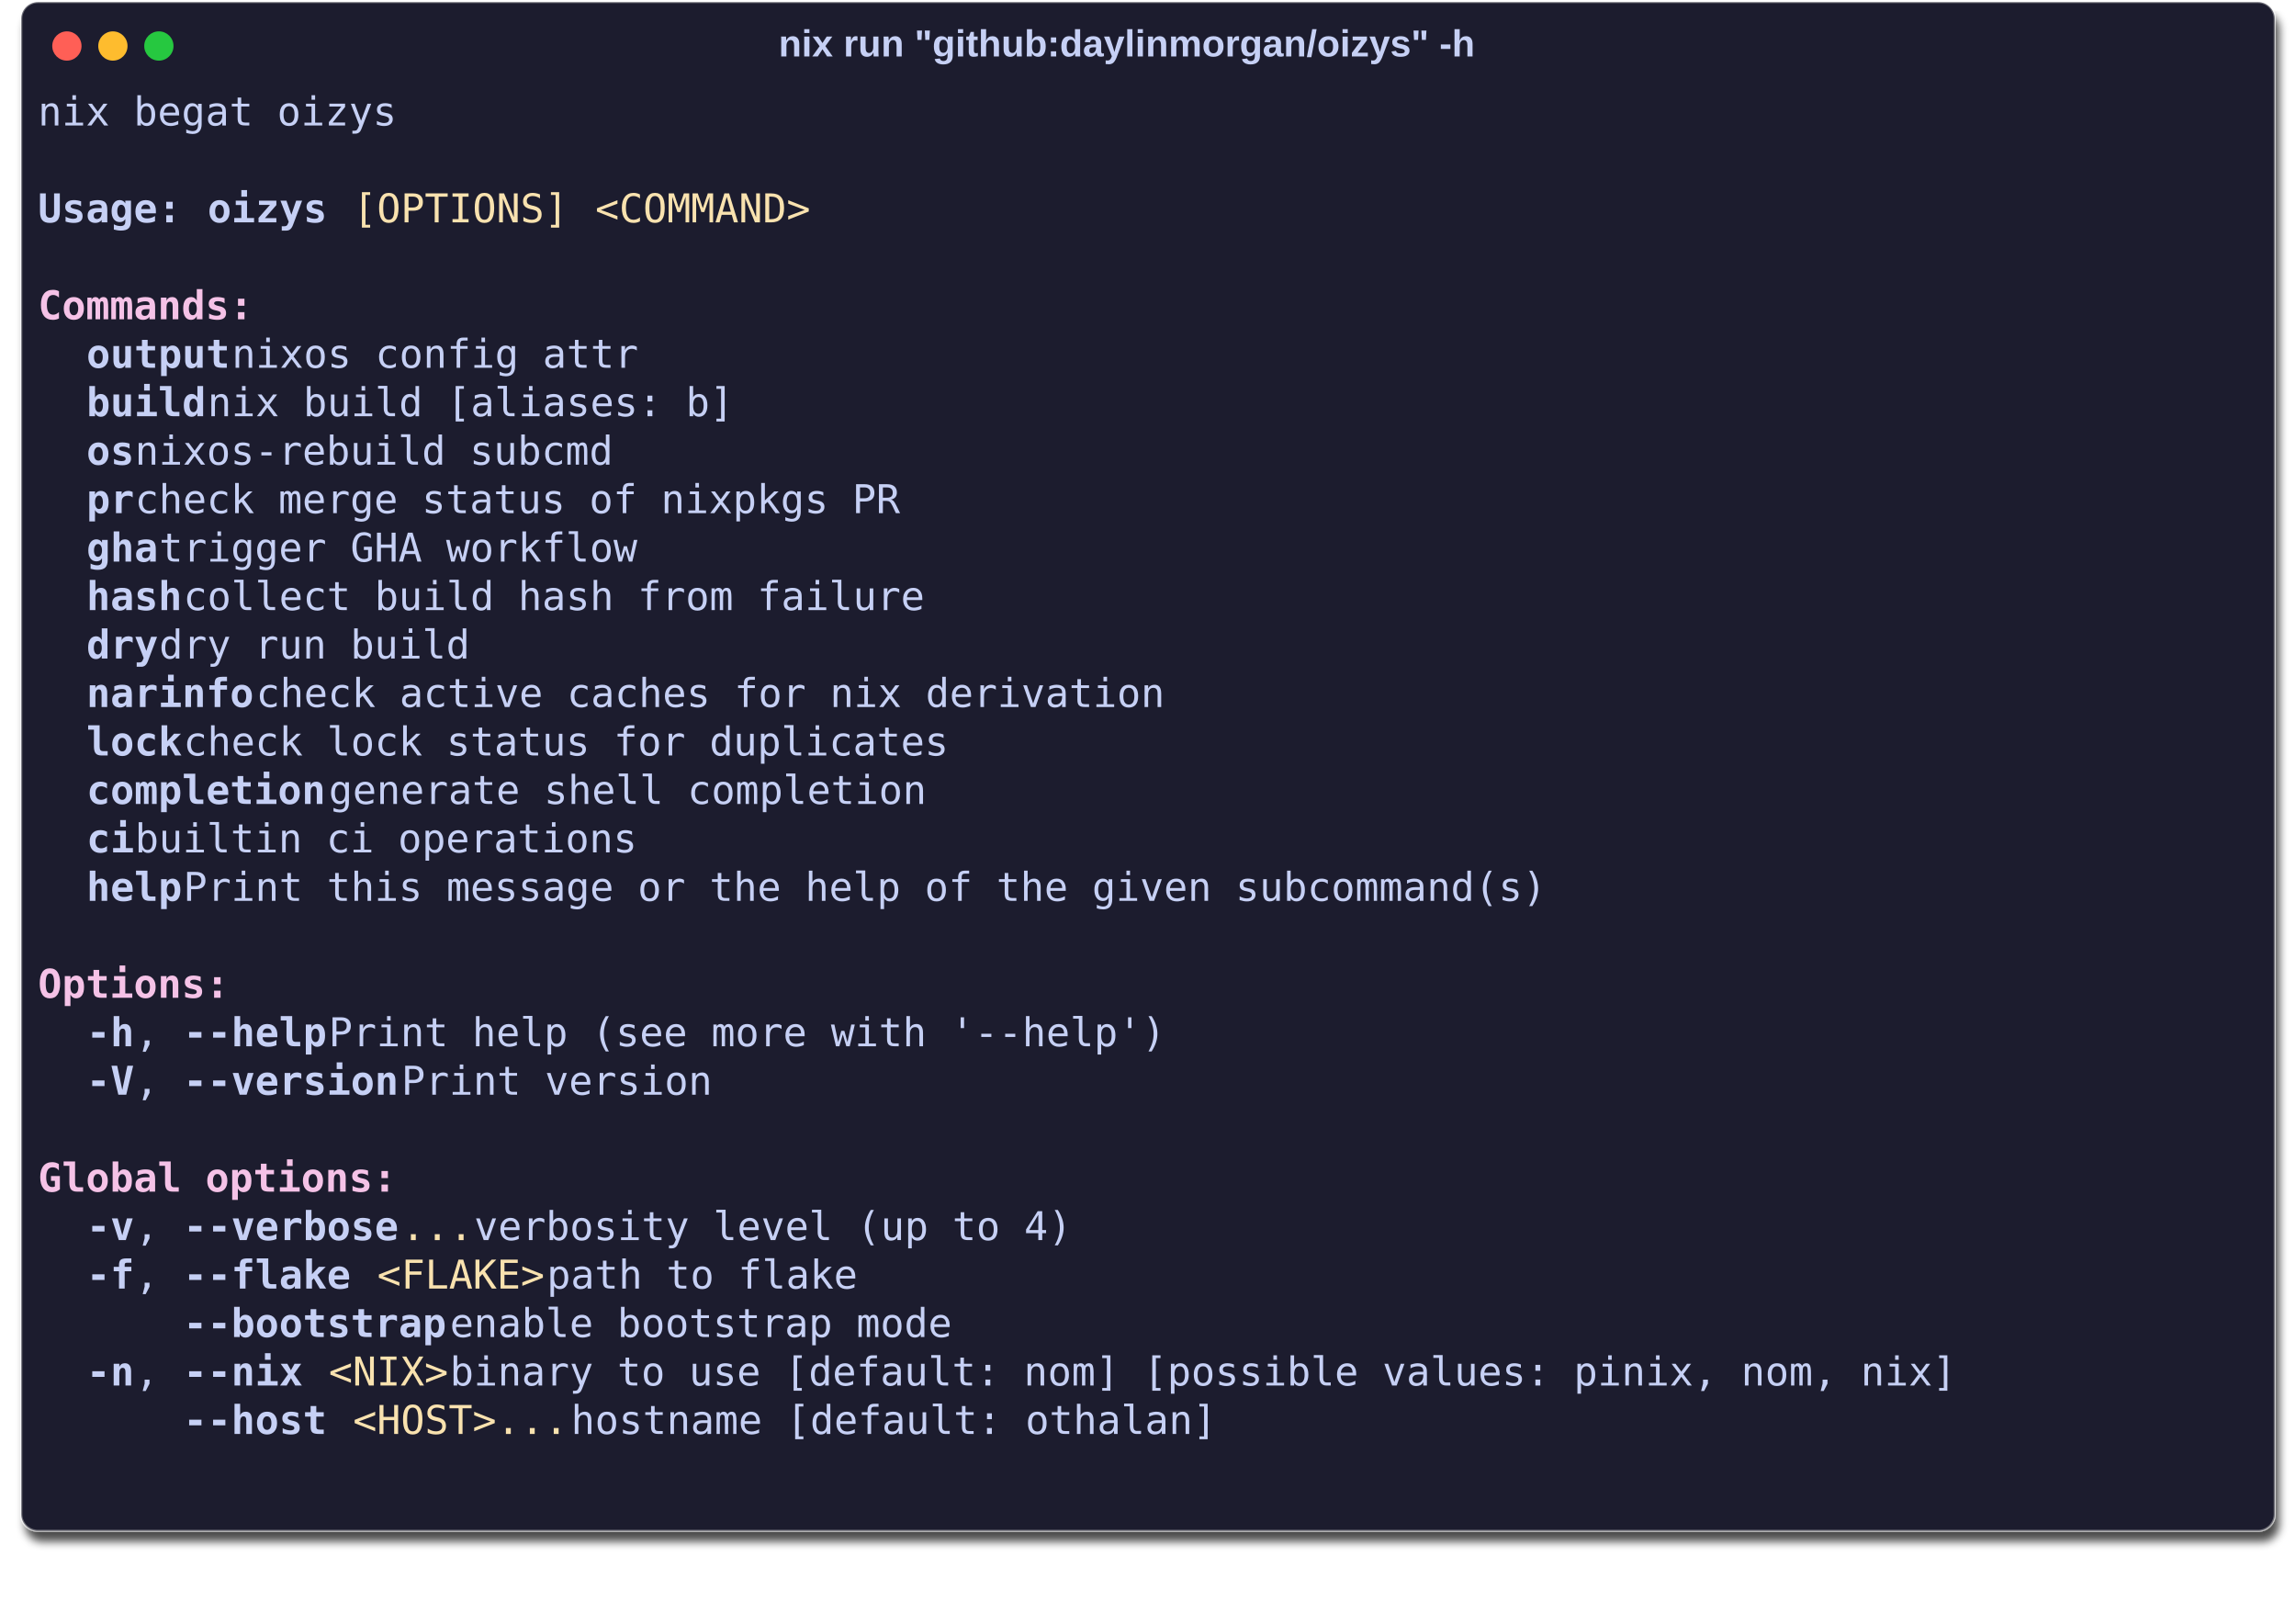
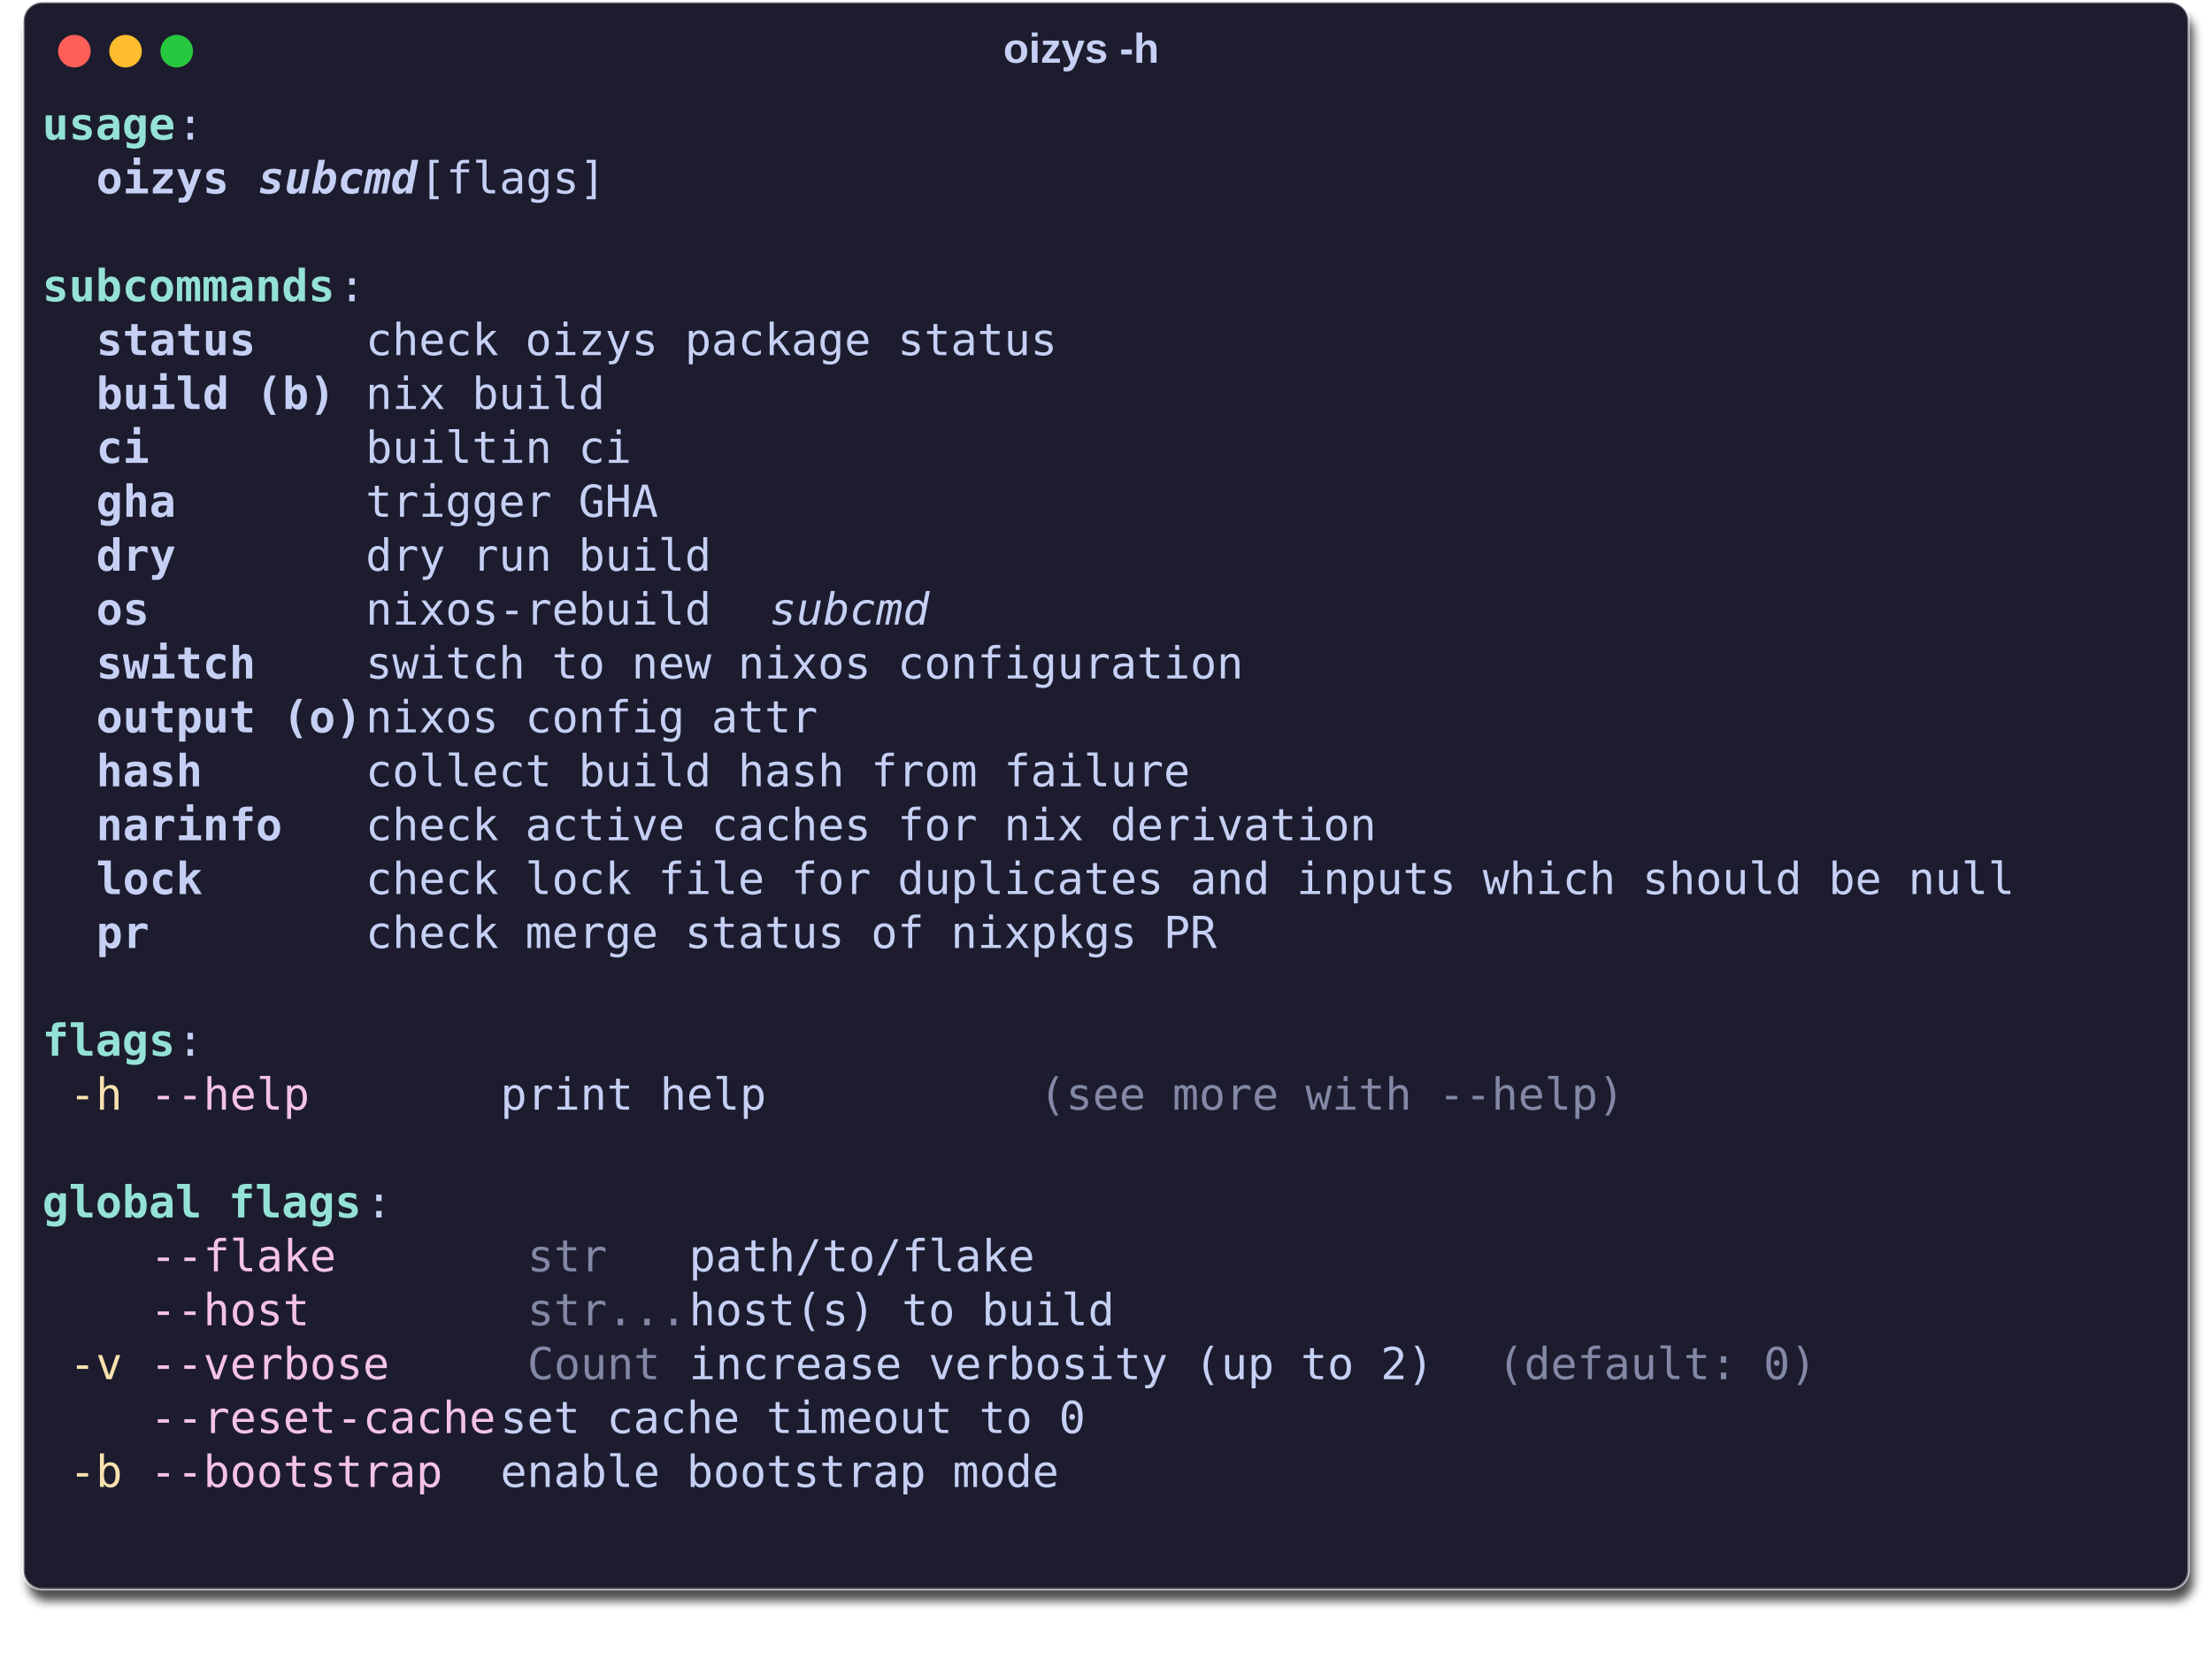
- <svg xmlns="http://www.w3.org/2000/svg" class="rich-terminal shadow" viewBox="0 0 1098.333 765.533">
+ <svg xmlns="http://www.w3.org/2000/svg" class="rich-terminal shadow" viewBox="0 0 951.333 716.733">
  <style>

    @font-face {
        font-family: "Fira Code";
        src: local("FiraCode-Regular"),
                url("https://cdnjs.cloudflare.com/ajax/libs/firacode/6.2.0/woff2/FiraCode-Regular.woff2") format("woff2"),
                url("https://cdnjs.cloudflare.com/ajax/libs/firacode/6.2.0/woff/FiraCode-Regular.woff") format("woff");
        font-style: normal;
        font-weight: 400;
    }
    @font-face {
        font-family: "Fira Code";
        src: local("FiraCode-Bold"),
                url("https://cdnjs.cloudflare.com/ajax/libs/firacode/6.2.0/woff2/FiraCode-Bold.woff2") format("woff2"),
                url("https://cdnjs.cloudflare.com/ajax/libs/firacode/6.2.0/woff/FiraCode-Bold.woff") format("woff");
        font-style: bold;
        font-weight: 700;
    }

-     .terminal-3879398493-matrix {
+     .terminal-1264967829-matrix {
        font-family: Fira Code, monospace;
        font-size: 20px;
        line-height: 24.4px;
        font-variant-east-asian: full-width;
    }

-     .terminal-3879398493-title {
+     .terminal-1264967829-title {
        font-size: 18px;
        font-weight: bold;
        font-family: arial;
    }

    .shadow {
        -webkit-filter: drop-shadow( 2px 5px 2px rgba(0, 0, 0, .7));
        filter: drop-shadow( 2px 5px 2px rgba(0, 0, 0, .7));
    }
-     .terminal-3879398493-r1 { fill: #c6d0f5 }
- .terminal-3879398493-r2 { fill: #c6d0f5;font-weight: bold }
- .terminal-3879398493-r3 { fill: #f9e2af }
- .terminal-3879398493-r4 { fill: #f5c2e7;font-weight: bold }
+     .terminal-1264967829-r1 { fill: #94e2d5;font-weight: bold }
+ .terminal-1264967829-r2 { fill: #c6d0f5 }
+ .terminal-1264967829-r3 { fill: #c6d0f5;font-weight: bold }
+ .terminal-1264967829-r4 { fill: #c6d0f5;font-weight: bold;font-style: italic; }
+ .terminal-1264967829-r5 { fill: #c6d0f5;font-style: italic; }
+ .terminal-1264967829-r6 { fill: #f9e2af }
+ .terminal-1264967829-r7 { fill: #f5c2e7 }
+ .terminal-1264967829-r8 { fill: #8288a5 }
    </style>
  <defs>
-     <clipPath id="terminal-3879398493-clip-terminal">
-       <rect x="0" y="0" width="1060.4" height="682.2" />
-     </clipPath>
-     <clipPath id="terminal-3879398493-line-0">
-       <rect x="0" y="1.5" width="1061.4" height="24.65" />
-     </clipPath>
-     <clipPath id="terminal-3879398493-line-1">
-       <rect x="0" y="25.9" width="1061.4" height="24.65" />
-     </clipPath>
-     <clipPath id="terminal-3879398493-line-2">
-       <rect x="0" y="50.3" width="1061.4" height="24.65" />
-     </clipPath>
-     <clipPath id="terminal-3879398493-line-3">
-       <rect x="0" y="74.7" width="1061.4" height="24.65" />
-     </clipPath>
-     <clipPath id="terminal-3879398493-line-4">
-       <rect x="0" y="99.1" width="1061.4" height="24.65" />
-     </clipPath>
-     <clipPath id="terminal-3879398493-line-5">
-       <rect x="0" y="123.5" width="1061.4" height="24.65" />
-     </clipPath>
-     <clipPath id="terminal-3879398493-line-6">
-       <rect x="0" y="147.9" width="1061.4" height="24.65" />
-     </clipPath>
-     <clipPath id="terminal-3879398493-line-7">
-       <rect x="0" y="172.3" width="1061.4" height="24.65" />
-     </clipPath>
-     <clipPath id="terminal-3879398493-line-8">
-       <rect x="0" y="196.7" width="1061.4" height="24.65" />
-     </clipPath>
-     <clipPath id="terminal-3879398493-line-9">
-       <rect x="0" y="221.1" width="1061.4" height="24.65" />
-     </clipPath>
-     <clipPath id="terminal-3879398493-line-10">
-       <rect x="0" y="245.5" width="1061.4" height="24.65" />
-     </clipPath>
-     <clipPath id="terminal-3879398493-line-11">
-       <rect x="0" y="269.9" width="1061.4" height="24.65" />
-     </clipPath>
-     <clipPath id="terminal-3879398493-line-12">
-       <rect x="0" y="294.3" width="1061.4" height="24.65" />
-     </clipPath>
-     <clipPath id="terminal-3879398493-line-13">
-       <rect x="0" y="318.7" width="1061.4" height="24.65" />
-     </clipPath>
-     <clipPath id="terminal-3879398493-line-14">
-       <rect x="0" y="343.1" width="1061.4" height="24.65" />
-     </clipPath>
-     <clipPath id="terminal-3879398493-line-15">
-       <rect x="0" y="367.5" width="1061.4" height="24.65" />
-     </clipPath>
-     <clipPath id="terminal-3879398493-line-16">
-       <rect x="0" y="391.9" width="1061.4" height="24.65" />
-     </clipPath>
-     <clipPath id="terminal-3879398493-line-17">
-       <rect x="0" y="416.3" width="1061.4" height="24.65" />
-     </clipPath>
-     <clipPath id="terminal-3879398493-line-18">
-       <rect x="0" y="440.7" width="1061.4" height="24.65" />
-     </clipPath>
-     <clipPath id="terminal-3879398493-line-19">
-       <rect x="0" y="465.1" width="1061.4" height="24.65" />
-     </clipPath>
-     <clipPath id="terminal-3879398493-line-20">
-       <rect x="0" y="489.5" width="1061.4" height="24.65" />
-     </clipPath>
-     <clipPath id="terminal-3879398493-line-21">
-       <rect x="0" y="513.9" width="1061.4" height="24.65" />
-     </clipPath>
-     <clipPath id="terminal-3879398493-line-22">
-       <rect x="0" y="538.3" width="1061.4" height="24.65" />
-     </clipPath>
-     <clipPath id="terminal-3879398493-line-23">
-       <rect x="0" y="562.7" width="1061.4" height="24.65" />
-     </clipPath>
-     <clipPath id="terminal-3879398493-line-24">
-       <rect x="0" y="587.1" width="1061.4" height="24.65" />
-     </clipPath>
-     <clipPath id="terminal-3879398493-line-25">
-       <rect x="0" y="611.5" width="1061.4" height="24.65" />
-     </clipPath>
-     <clipPath id="terminal-3879398493-line-26">
-       <rect x="0" y="635.9" width="1061.4" height="24.65" />
+     <clipPath id="terminal-1264967829-clip-terminal">
+       <rect x="0" y="0" width="914.0" height="633.4" />
+     </clipPath>
+     <clipPath id="terminal-1264967829-line-0">
+       <rect x="0" y="1.5" width="915" height="24.65" />
+     </clipPath>
+     <clipPath id="terminal-1264967829-line-1">
+       <rect x="0" y="25.9" width="915" height="24.65" />
+     </clipPath>
+     <clipPath id="terminal-1264967829-line-2">
+       <rect x="0" y="50.3" width="915" height="24.65" />
+     </clipPath>
+     <clipPath id="terminal-1264967829-line-3">
+       <rect x="0" y="74.7" width="915" height="24.65" />
+     </clipPath>
+     <clipPath id="terminal-1264967829-line-4">
+       <rect x="0" y="99.1" width="915" height="24.65" />
+     </clipPath>
+     <clipPath id="terminal-1264967829-line-5">
+       <rect x="0" y="123.5" width="915" height="24.65" />
+     </clipPath>
+     <clipPath id="terminal-1264967829-line-6">
+       <rect x="0" y="147.9" width="915" height="24.65" />
+     </clipPath>
+     <clipPath id="terminal-1264967829-line-7">
+       <rect x="0" y="172.3" width="915" height="24.65" />
+     </clipPath>
+     <clipPath id="terminal-1264967829-line-8">
+       <rect x="0" y="196.7" width="915" height="24.65" />
+     </clipPath>
+     <clipPath id="terminal-1264967829-line-9">
+       <rect x="0" y="221.1" width="915" height="24.65" />
+     </clipPath>
+     <clipPath id="terminal-1264967829-line-10">
+       <rect x="0" y="245.5" width="915" height="24.65" />
+     </clipPath>
+     <clipPath id="terminal-1264967829-line-11">
+       <rect x="0" y="269.9" width="915" height="24.65" />
+     </clipPath>
+     <clipPath id="terminal-1264967829-line-12">
+       <rect x="0" y="294.3" width="915" height="24.65" />
+     </clipPath>
+     <clipPath id="terminal-1264967829-line-13">
+       <rect x="0" y="318.7" width="915" height="24.65" />
+     </clipPath>
+     <clipPath id="terminal-1264967829-line-14">
+       <rect x="0" y="343.1" width="915" height="24.65" />
+     </clipPath>
+     <clipPath id="terminal-1264967829-line-15">
+       <rect x="0" y="367.5" width="915" height="24.65" />
+     </clipPath>
+     <clipPath id="terminal-1264967829-line-16">
+       <rect x="0" y="391.9" width="915" height="24.65" />
+     </clipPath>
+     <clipPath id="terminal-1264967829-line-17">
+       <rect x="0" y="416.3" width="915" height="24.65" />
+     </clipPath>
+     <clipPath id="terminal-1264967829-line-18">
+       <rect x="0" y="440.7" width="915" height="24.65" />
+     </clipPath>
+     <clipPath id="terminal-1264967829-line-19">
+       <rect x="0" y="465.1" width="915" height="24.65" />
+     </clipPath>
+     <clipPath id="terminal-1264967829-line-20">
+       <rect x="0" y="489.5" width="915" height="24.65" />
+     </clipPath>
+     <clipPath id="terminal-1264967829-line-21">
+       <rect x="0" y="513.9" width="915" height="24.65" />
+     </clipPath>
+     <clipPath id="terminal-1264967829-line-22">
+       <rect x="0" y="538.3" width="915" height="24.65" />
+     </clipPath>
+     <clipPath id="terminal-1264967829-line-23">
+       <rect x="0" y="562.7" width="915" height="24.65" />
+     </clipPath>
+     <clipPath id="terminal-1264967829-line-24">
+       <rect x="0" y="587.1" width="915" height="24.65" />
    </clipPath>
  </defs>
-   <rect fill="#1e1e2e" stroke="rgba(255,255,255,0.35)" stroke-width="1" x="10.167" y="1" width="1078" height="731.2" rx="8" />
-   <text class="terminal-3879398493-title" fill="#c6d0f5" text-anchor="middle" x="539" y="27">nix run "github:daylinmorgan/oizys" -h</text>
+   <rect fill="#1e1e2e" stroke="rgba(255,255,255,0.35)" stroke-width="1" x="10.167" y="1" width="931" height="682.4" rx="8" />
+   <text class="terminal-1264967829-title" fill="#c6d0f5" text-anchor="middle" x="465" y="27">oizys -h</text>
  <g transform="translate(32,22)">
    <circle cx="0" cy="0" r="7" fill="#ff5f57" />
    <circle cx="22" cy="0" r="7" fill="#febc2e" />
    <circle cx="44" cy="0" r="7" fill="#28c840" />
  </g>
-   <g transform="translate(18.16667, 41) scale(.95)" clip-path="url(#terminal-3879398493-clip-terminal)">
-     <g class="terminal-3879398493-matrix">
-       <text class="terminal-3879398493-r1" x="0" y="20" textLength="183" clip-path="url(#terminal-3879398493-line-0)">nix begat oizys</text>
-       <text class="terminal-3879398493-r1" x="1061.4" y="20" textLength="12.2" clip-path="url(#terminal-3879398493-line-0)">
- </text>
-       <text class="terminal-3879398493-r1" x="1061.4" y="44.4" textLength="12.2" clip-path="url(#terminal-3879398493-line-1)">
- </text>
-       <text class="terminal-3879398493-r2" x="0" y="68.8" textLength="73.2" clip-path="url(#terminal-3879398493-line-2)">Usage:</text>
-       <text class="terminal-3879398493-r2" x="85.4" y="68.8" textLength="61" clip-path="url(#terminal-3879398493-line-2)">oizys</text>
-       <text class="terminal-3879398493-r3" x="158.6" y="68.8" textLength="109.8" clip-path="url(#terminal-3879398493-line-2)">[OPTIONS]</text>
-       <text class="terminal-3879398493-r3" x="280.6" y="68.8" textLength="109.8" clip-path="url(#terminal-3879398493-line-2)">&lt;COMMAND&gt;</text>
-       <text class="terminal-3879398493-r1" x="1061.4" y="68.8" textLength="12.2" clip-path="url(#terminal-3879398493-line-2)">
- </text>
-       <text class="terminal-3879398493-r1" x="1061.4" y="93.2" textLength="12.2" clip-path="url(#terminal-3879398493-line-3)">
- </text>
-       <text class="terminal-3879398493-r4" x="0" y="117.6" textLength="109.8" clip-path="url(#terminal-3879398493-line-4)">Commands:</text>
-       <text class="terminal-3879398493-r1" x="1061.4" y="117.6" textLength="12.2" clip-path="url(#terminal-3879398493-line-4)">
- </text>
-       <text class="terminal-3879398493-r2" x="24.4" y="142" textLength="73.2" clip-path="url(#terminal-3879398493-line-5)">output</text>
-       <text class="terminal-3879398493-r1" x="97.6" y="142" textLength="280.6" clip-path="url(#terminal-3879398493-line-5)">      nixos config attr</text>
-       <text class="terminal-3879398493-r1" x="1061.4" y="142" textLength="12.2" clip-path="url(#terminal-3879398493-line-5)">
- </text>
-       <text class="terminal-3879398493-r2" x="24.4" y="166.4" textLength="61" clip-path="url(#terminal-3879398493-line-6)">build</text>
-       <text class="terminal-3879398493-r1" x="85.4" y="166.4" textLength="353.8" clip-path="url(#terminal-3879398493-line-6)">       nix build [aliases: b]</text>
-       <text class="terminal-3879398493-r1" x="1061.4" y="166.4" textLength="12.2" clip-path="url(#terminal-3879398493-line-6)">
- </text>
-       <text class="terminal-3879398493-r2" x="24.4" y="190.8" textLength="24.4" clip-path="url(#terminal-3879398493-line-7)">os</text>
-       <text class="terminal-3879398493-r1" x="48.8" y="190.8" textLength="366" clip-path="url(#terminal-3879398493-line-7)">          nixos-rebuild subcmd</text>
-       <text class="terminal-3879398493-r1" x="1061.4" y="190.8" textLength="12.2" clip-path="url(#terminal-3879398493-line-7)">
- </text>
-       <text class="terminal-3879398493-r2" x="24.4" y="215.2" textLength="24.4" clip-path="url(#terminal-3879398493-line-8)">pr</text>
-       <text class="terminal-3879398493-r1" x="48.8" y="215.2" textLength="512.4" clip-path="url(#terminal-3879398493-line-8)">          check merge status of nixpkgs PR</text>
-       <text class="terminal-3879398493-r1" x="1061.4" y="215.2" textLength="12.2" clip-path="url(#terminal-3879398493-line-8)">
- </text>
-       <text class="terminal-3879398493-r2" x="24.4" y="239.6" textLength="36.6" clip-path="url(#terminal-3879398493-line-9)">gha</text>
-       <text class="terminal-3879398493-r1" x="61" y="239.6" textLength="353.8" clip-path="url(#terminal-3879398493-line-9)">         trigger GHA workflow</text>
-       <text class="terminal-3879398493-r1" x="1061.4" y="239.6" textLength="12.2" clip-path="url(#terminal-3879398493-line-9)">
- </text>
-       <text class="terminal-3879398493-r2" x="24.4" y="264" textLength="48.8" clip-path="url(#terminal-3879398493-line-10)">hash</text>
-       <text class="terminal-3879398493-r1" x="73.2" y="264" textLength="475.8" clip-path="url(#terminal-3879398493-line-10)">        collect build hash from failure</text>
-       <text class="terminal-3879398493-r1" x="1061.4" y="264" textLength="12.2" clip-path="url(#terminal-3879398493-line-10)">
- </text>
-       <text class="terminal-3879398493-r2" x="24.4" y="288.4" textLength="36.6" clip-path="url(#terminal-3879398493-line-11)">dry</text>
-       <text class="terminal-3879398493-r1" x="61" y="288.4" textLength="268.4" clip-path="url(#terminal-3879398493-line-11)">         dry run build</text>
-       <text class="terminal-3879398493-r1" x="1061.4" y="288.4" textLength="12.2" clip-path="url(#terminal-3879398493-line-11)">
- </text>
-       <text class="terminal-3879398493-r2" x="24.4" y="312.8" textLength="85.4" clip-path="url(#terminal-3879398493-line-12)">narinfo</text>
-       <text class="terminal-3879398493-r1" x="109.8" y="312.8" textLength="524.6" clip-path="url(#terminal-3879398493-line-12)">     check active caches for nix derivation</text>
-       <text class="terminal-3879398493-r1" x="1061.4" y="312.8" textLength="12.2" clip-path="url(#terminal-3879398493-line-12)">
- </text>
-       <text class="terminal-3879398493-r2" x="24.4" y="337.2" textLength="48.8" clip-path="url(#terminal-3879398493-line-13)">lock</text>
-       <text class="terminal-3879398493-r1" x="73.2" y="337.2" textLength="488" clip-path="url(#terminal-3879398493-line-13)">        check lock status for duplicates</text>
-       <text class="terminal-3879398493-r1" x="1061.4" y="337.2" textLength="12.2" clip-path="url(#terminal-3879398493-line-13)">
- </text>
-       <text class="terminal-3879398493-r2" x="24.4" y="361.6" textLength="122" clip-path="url(#terminal-3879398493-line-14)">completion</text>
-       <text class="terminal-3879398493-r1" x="146.4" y="361.6" textLength="329.4" clip-path="url(#terminal-3879398493-line-14)">  generate shell completion</text>
-       <text class="terminal-3879398493-r1" x="1061.4" y="361.6" textLength="12.2" clip-path="url(#terminal-3879398493-line-14)">
- </text>
-       <text class="terminal-3879398493-r2" x="24.4" y="386" textLength="24.4" clip-path="url(#terminal-3879398493-line-15)">ci</text>
-       <text class="terminal-3879398493-r1" x="48.8" y="386" textLength="378.2" clip-path="url(#terminal-3879398493-line-15)">          builtin ci operations</text>
-       <text class="terminal-3879398493-r1" x="1061.4" y="386" textLength="12.2" clip-path="url(#terminal-3879398493-line-15)">
- </text>
-       <text class="terminal-3879398493-r2" x="24.4" y="410.4" textLength="48.8" clip-path="url(#terminal-3879398493-line-16)">help</text>
-       <text class="terminal-3879398493-r1" x="73.2" y="410.4" textLength="793" clip-path="url(#terminal-3879398493-line-16)">        Print this message or the help of the given subcommand(s)</text>
-       <text class="terminal-3879398493-r1" x="1061.4" y="410.4" textLength="12.2" clip-path="url(#terminal-3879398493-line-16)">
- </text>
-       <text class="terminal-3879398493-r1" x="1061.4" y="434.8" textLength="12.2" clip-path="url(#terminal-3879398493-line-17)">
- </text>
-       <text class="terminal-3879398493-r4" x="0" y="459.2" textLength="97.6" clip-path="url(#terminal-3879398493-line-18)">Options:</text>
-       <text class="terminal-3879398493-r1" x="1061.4" y="459.2" textLength="12.2" clip-path="url(#terminal-3879398493-line-18)">
- </text>
-       <text class="terminal-3879398493-r2" x="24.4" y="483.6" textLength="24.4" clip-path="url(#terminal-3879398493-line-19)">-h</text>
-       <text class="terminal-3879398493-r1" x="48.8" y="483.6" textLength="24.4" clip-path="url(#terminal-3879398493-line-19)">, </text>
-       <text class="terminal-3879398493-r2" x="73.2" y="483.6" textLength="73.2" clip-path="url(#terminal-3879398493-line-19)">--help</text>
-       <text class="terminal-3879398493-r1" x="146.4" y="483.6" textLength="488" clip-path="url(#terminal-3879398493-line-19)">     Print help (see more with '--help')</text>
-       <text class="terminal-3879398493-r1" x="1061.4" y="483.6" textLength="12.2" clip-path="url(#terminal-3879398493-line-19)">
- </text>
-       <text class="terminal-3879398493-r2" x="24.4" y="508" textLength="24.4" clip-path="url(#terminal-3879398493-line-20)">-V</text>
-       <text class="terminal-3879398493-r1" x="48.8" y="508" textLength="24.4" clip-path="url(#terminal-3879398493-line-20)">, </text>
-       <text class="terminal-3879398493-r2" x="73.2" y="508" textLength="109.8" clip-path="url(#terminal-3879398493-line-20)">--version</text>
-       <text class="terminal-3879398493-r1" x="183" y="508" textLength="183" clip-path="url(#terminal-3879398493-line-20)">  Print version</text>
-       <text class="terminal-3879398493-r1" x="1061.4" y="508" textLength="12.2" clip-path="url(#terminal-3879398493-line-20)">
- </text>
-       <text class="terminal-3879398493-r1" x="1061.4" y="532.4" textLength="12.2" clip-path="url(#terminal-3879398493-line-21)">
- </text>
-       <text class="terminal-3879398493-r4" x="0" y="556.8" textLength="183" clip-path="url(#terminal-3879398493-line-22)">Global options:</text>
-       <text class="terminal-3879398493-r1" x="1061.4" y="556.8" textLength="12.2" clip-path="url(#terminal-3879398493-line-22)">
- </text>
-       <text class="terminal-3879398493-r2" x="24.4" y="581.2" textLength="24.4" clip-path="url(#terminal-3879398493-line-23)">-v</text>
-       <text class="terminal-3879398493-r1" x="48.8" y="581.2" textLength="24.4" clip-path="url(#terminal-3879398493-line-23)">, </text>
-       <text class="terminal-3879398493-r2" x="73.2" y="581.2" textLength="109.8" clip-path="url(#terminal-3879398493-line-23)">--verbose</text>
-       <text class="terminal-3879398493-r3" x="183" y="581.2" textLength="36.6" clip-path="url(#terminal-3879398493-line-23)">...</text>
-       <text class="terminal-3879398493-r1" x="219.6" y="581.2" textLength="378.2" clip-path="url(#terminal-3879398493-line-23)">      verbosity level (up to 4)</text>
-       <text class="terminal-3879398493-r1" x="1061.4" y="581.2" textLength="12.2" clip-path="url(#terminal-3879398493-line-23)">
- </text>
-       <text class="terminal-3879398493-r2" x="24.4" y="605.6" textLength="24.4" clip-path="url(#terminal-3879398493-line-24)">-f</text>
-       <text class="terminal-3879398493-r1" x="48.8" y="605.6" textLength="24.4" clip-path="url(#terminal-3879398493-line-24)">, </text>
-       <text class="terminal-3879398493-r2" x="73.2" y="605.6" textLength="85.4" clip-path="url(#terminal-3879398493-line-24)">--flake</text>
-       <text class="terminal-3879398493-r3" x="170.8" y="605.6" textLength="85.4" clip-path="url(#terminal-3879398493-line-24)">&lt;FLAKE&gt;</text>
-       <text class="terminal-3879398493-r1" x="256.2" y="605.6" textLength="195.2" clip-path="url(#terminal-3879398493-line-24)">   path to flake</text>
-       <text class="terminal-3879398493-r1" x="1061.4" y="605.6" textLength="12.2" clip-path="url(#terminal-3879398493-line-24)">
- </text>
-       <text class="terminal-3879398493-r2" x="73.2" y="630" textLength="134.2" clip-path="url(#terminal-3879398493-line-25)">--bootstrap</text>
-       <text class="terminal-3879398493-r1" x="207.4" y="630" textLength="341.6" clip-path="url(#terminal-3879398493-line-25)">       enable bootstrap mode</text>
-       <text class="terminal-3879398493-r1" x="1061.4" y="630" textLength="12.2" clip-path="url(#terminal-3879398493-line-25)">
- </text>
-       <text class="terminal-3879398493-r2" x="24.4" y="654.4" textLength="24.4" clip-path="url(#terminal-3879398493-line-26)">-n</text>
-       <text class="terminal-3879398493-r1" x="48.8" y="654.4" textLength="24.4" clip-path="url(#terminal-3879398493-line-26)">, </text>
-       <text class="terminal-3879398493-r2" x="73.2" y="654.4" textLength="61" clip-path="url(#terminal-3879398493-line-26)">--nix</text>
-       <text class="terminal-3879398493-r3" x="146.4" y="654.4" textLength="61" clip-path="url(#terminal-3879398493-line-26)">&lt;NIX&gt;</text>
-       <text class="terminal-3879398493-r1" x="207.4" y="654.4" textLength="854" clip-path="url(#terminal-3879398493-line-26)">       binary to use [default: nom] [possible values: pinix, nom, nix]</text>
-       <text class="terminal-3879398493-r1" x="1061.4" y="654.4" textLength="12.2" clip-path="url(#terminal-3879398493-line-26)">
- </text>
-       <text class="terminal-3879398493-r2" x="73.2" y="678.8" textLength="73.2" clip-path="url(#terminal-3879398493-line-27)">--host</text>
-       <text class="terminal-3879398493-r3" x="158.6" y="678.8" textLength="109.8" clip-path="url(#terminal-3879398493-line-27)">&lt;HOST&gt;...</text>
-       <text class="terminal-3879398493-r1" x="268.4" y="678.8" textLength="353.8" clip-path="url(#terminal-3879398493-line-27)">  hostname [default: othalan]</text>
-       <text class="terminal-3879398493-r1" x="1061.4" y="678.8" textLength="12.2" clip-path="url(#terminal-3879398493-line-27)">
+   <g transform="translate(18.16667, 41) scale(.95)" clip-path="url(#terminal-1264967829-clip-terminal)">
+     <g class="terminal-1264967829-matrix">
+       <text class="terminal-1264967829-r1" x="0" y="20" textLength="61" clip-path="url(#terminal-1264967829-line-0)">usage</text>
+       <text class="terminal-1264967829-r2" x="61" y="20" textLength="12.2" clip-path="url(#terminal-1264967829-line-0)">:</text>
+       <text class="terminal-1264967829-r2" x="915" y="20" textLength="12.2" clip-path="url(#terminal-1264967829-line-0)">
+ </text>
+       <text class="terminal-1264967829-r3" x="24.4" y="44.4" textLength="61" clip-path="url(#terminal-1264967829-line-1)">oizys</text>
+       <text class="terminal-1264967829-r4" x="97.6" y="44.4" textLength="73.2" clip-path="url(#terminal-1264967829-line-1)">subcmd</text>
+       <text class="terminal-1264967829-r2" x="170.8" y="44.4" textLength="97.6" clip-path="url(#terminal-1264967829-line-1)"> [flags]</text>
+       <text class="terminal-1264967829-r2" x="915" y="44.4" textLength="12.2" clip-path="url(#terminal-1264967829-line-1)">
+ </text>
+       <text class="terminal-1264967829-r2" x="915" y="68.8" textLength="12.2" clip-path="url(#terminal-1264967829-line-2)">
+ </text>
+       <text class="terminal-1264967829-r1" x="0" y="93.2" textLength="134.2" clip-path="url(#terminal-1264967829-line-3)">subcommands</text>
+       <text class="terminal-1264967829-r2" x="134.2" y="93.2" textLength="12.2" clip-path="url(#terminal-1264967829-line-3)">:</text>
+       <text class="terminal-1264967829-r2" x="915" y="93.2" textLength="12.2" clip-path="url(#terminal-1264967829-line-3)">
+ </text>
+       <text class="terminal-1264967829-r3" x="24.4" y="117.6" textLength="122" clip-path="url(#terminal-1264967829-line-4)">status    </text>
+       <text class="terminal-1264967829-r2" x="146.4" y="117.6" textLength="768.6" clip-path="url(#terminal-1264967829-line-4)"> check oizys package status                                    </text>
+       <text class="terminal-1264967829-r2" x="915" y="117.6" textLength="12.2" clip-path="url(#terminal-1264967829-line-4)">
+ </text>
+       <text class="terminal-1264967829-r3" x="24.4" y="142" textLength="122" clip-path="url(#terminal-1264967829-line-5)">build (b) </text>
+       <text class="terminal-1264967829-r2" x="146.4" y="142" textLength="768.6" clip-path="url(#terminal-1264967829-line-5)"> nix build                                                     </text>
+       <text class="terminal-1264967829-r2" x="915" y="142" textLength="12.2" clip-path="url(#terminal-1264967829-line-5)">
+ </text>
+       <text class="terminal-1264967829-r3" x="24.4" y="166.4" textLength="122" clip-path="url(#terminal-1264967829-line-6)">ci        </text>
+       <text class="terminal-1264967829-r2" x="146.4" y="166.4" textLength="768.6" clip-path="url(#terminal-1264967829-line-6)"> builtin ci                                                    </text>
+       <text class="terminal-1264967829-r2" x="915" y="166.4" textLength="12.2" clip-path="url(#terminal-1264967829-line-6)">
+ </text>
+       <text class="terminal-1264967829-r3" x="24.4" y="190.8" textLength="122" clip-path="url(#terminal-1264967829-line-7)">gha       </text>
+       <text class="terminal-1264967829-r2" x="146.4" y="190.8" textLength="768.6" clip-path="url(#terminal-1264967829-line-7)"> trigger GHA                                                   </text>
+       <text class="terminal-1264967829-r2" x="915" y="190.8" textLength="12.2" clip-path="url(#terminal-1264967829-line-7)">
+ </text>
+       <text class="terminal-1264967829-r3" x="24.4" y="215.2" textLength="122" clip-path="url(#terminal-1264967829-line-8)">dry       </text>
+       <text class="terminal-1264967829-r2" x="146.4" y="215.2" textLength="768.6" clip-path="url(#terminal-1264967829-line-8)"> dry run build                                                 </text>
+       <text class="terminal-1264967829-r2" x="915" y="215.2" textLength="12.2" clip-path="url(#terminal-1264967829-line-8)">
+ </text>
+       <text class="terminal-1264967829-r3" x="24.4" y="239.6" textLength="122" clip-path="url(#terminal-1264967829-line-9)">os        </text>
+       <text class="terminal-1264967829-r2" x="146.4" y="239.6" textLength="183" clip-path="url(#terminal-1264967829-line-9)"> nixos-rebuild </text>
+       <text class="terminal-1264967829-r5" x="329.4" y="239.6" textLength="73.2" clip-path="url(#terminal-1264967829-line-9)">subcmd</text>
+       <text class="terminal-1264967829-r2" x="915" y="239.6" textLength="12.2" clip-path="url(#terminal-1264967829-line-9)">
+ </text>
+       <text class="terminal-1264967829-r3" x="24.4" y="264" textLength="122" clip-path="url(#terminal-1264967829-line-10)">switch    </text>
+       <text class="terminal-1264967829-r2" x="146.4" y="264" textLength="768.6" clip-path="url(#terminal-1264967829-line-10)"> switch to new nixos configuration                             </text>
+       <text class="terminal-1264967829-r2" x="915" y="264" textLength="12.2" clip-path="url(#terminal-1264967829-line-10)">
+ </text>
+       <text class="terminal-1264967829-r3" x="24.4" y="288.4" textLength="122" clip-path="url(#terminal-1264967829-line-11)">output (o)</text>
+       <text class="terminal-1264967829-r2" x="146.4" y="288.4" textLength="768.6" clip-path="url(#terminal-1264967829-line-11)"> nixos config attr                                             </text>
+       <text class="terminal-1264967829-r2" x="915" y="288.4" textLength="12.2" clip-path="url(#terminal-1264967829-line-11)">
+ </text>
+       <text class="terminal-1264967829-r3" x="24.4" y="312.8" textLength="122" clip-path="url(#terminal-1264967829-line-12)">hash      </text>
+       <text class="terminal-1264967829-r2" x="146.4" y="312.8" textLength="768.6" clip-path="url(#terminal-1264967829-line-12)"> collect build hash from failure                               </text>
+       <text class="terminal-1264967829-r2" x="915" y="312.8" textLength="12.2" clip-path="url(#terminal-1264967829-line-12)">
+ </text>
+       <text class="terminal-1264967829-r3" x="24.4" y="337.2" textLength="122" clip-path="url(#terminal-1264967829-line-13)">narinfo   </text>
+       <text class="terminal-1264967829-r2" x="146.4" y="337.2" textLength="768.6" clip-path="url(#terminal-1264967829-line-13)"> check active caches for nix derivation                        </text>
+       <text class="terminal-1264967829-r2" x="915" y="337.2" textLength="12.2" clip-path="url(#terminal-1264967829-line-13)">
+ </text>
+       <text class="terminal-1264967829-r3" x="24.4" y="361.6" textLength="122" clip-path="url(#terminal-1264967829-line-14)">lock      </text>
+       <text class="terminal-1264967829-r2" x="146.4" y="361.6" textLength="768.6" clip-path="url(#terminal-1264967829-line-14)"> check lock file for duplicates and inputs which should be null</text>
+       <text class="terminal-1264967829-r2" x="915" y="361.6" textLength="12.2" clip-path="url(#terminal-1264967829-line-14)">
+ </text>
+       <text class="terminal-1264967829-r3" x="24.4" y="386" textLength="122" clip-path="url(#terminal-1264967829-line-15)">pr        </text>
+       <text class="terminal-1264967829-r2" x="146.4" y="386" textLength="768.6" clip-path="url(#terminal-1264967829-line-15)"> check merge status of nixpkgs PR                              </text>
+       <text class="terminal-1264967829-r2" x="915" y="386" textLength="12.2" clip-path="url(#terminal-1264967829-line-15)">
+ </text>
+       <text class="terminal-1264967829-r2" x="915" y="410.4" textLength="12.2" clip-path="url(#terminal-1264967829-line-16)">
+ </text>
+       <text class="terminal-1264967829-r1" x="0" y="434.8" textLength="61" clip-path="url(#terminal-1264967829-line-17)">flags</text>
+       <text class="terminal-1264967829-r2" x="61" y="434.8" textLength="12.2" clip-path="url(#terminal-1264967829-line-17)">:</text>
+       <text class="terminal-1264967829-r2" x="915" y="434.8" textLength="12.2" clip-path="url(#terminal-1264967829-line-17)">
+ </text>
+       <text class="terminal-1264967829-r6" x="12.2" y="459.2" textLength="24.4" clip-path="url(#terminal-1264967829-line-18)">-h</text>
+       <text class="terminal-1264967829-r7" x="48.8" y="459.2" textLength="158.6" clip-path="url(#terminal-1264967829-line-18)">--help       </text>
+       <text class="terminal-1264967829-r2" x="207.4" y="459.2" textLength="244" clip-path="url(#terminal-1264967829-line-18)">        print help  </text>
+       <text class="terminal-1264967829-r8" x="451.4" y="459.2" textLength="268.4" clip-path="url(#terminal-1264967829-line-18)">(see more with --help)</text>
+       <text class="terminal-1264967829-r2" x="915" y="459.2" textLength="12.2" clip-path="url(#terminal-1264967829-line-18)">
+ </text>
+       <text class="terminal-1264967829-r2" x="915" y="483.6" textLength="12.2" clip-path="url(#terminal-1264967829-line-19)">
+ </text>
+       <text class="terminal-1264967829-r1" x="0" y="508" textLength="146.4" clip-path="url(#terminal-1264967829-line-20)">global flags</text>
+       <text class="terminal-1264967829-r2" x="146.4" y="508" textLength="12.2" clip-path="url(#terminal-1264967829-line-20)">:</text>
+       <text class="terminal-1264967829-r2" x="915" y="508" textLength="12.2" clip-path="url(#terminal-1264967829-line-20)">
+ </text>
+       <text class="terminal-1264967829-r7" x="48.8" y="532.4" textLength="158.6" clip-path="url(#terminal-1264967829-line-21)">--flake      </text>
+       <text class="terminal-1264967829-r8" x="219.6" y="532.4" textLength="73.2" clip-path="url(#terminal-1264967829-line-21)">str   </text>
+       <text class="terminal-1264967829-r2" x="292.8" y="532.4" textLength="170.8" clip-path="url(#terminal-1264967829-line-21)"> path/to/flake</text>
+       <text class="terminal-1264967829-r2" x="915" y="532.4" textLength="12.2" clip-path="url(#terminal-1264967829-line-21)">
+ </text>
+       <text class="terminal-1264967829-r7" x="48.8" y="556.8" textLength="158.6" clip-path="url(#terminal-1264967829-line-22)">--host       </text>
+       <text class="terminal-1264967829-r8" x="219.6" y="556.8" textLength="73.2" clip-path="url(#terminal-1264967829-line-22)">str...</text>
+       <text class="terminal-1264967829-r2" x="292.8" y="556.8" textLength="207.4" clip-path="url(#terminal-1264967829-line-22)"> host(s) to build</text>
+       <text class="terminal-1264967829-r2" x="915" y="556.8" textLength="12.2" clip-path="url(#terminal-1264967829-line-22)">
+ </text>
+       <text class="terminal-1264967829-r6" x="12.2" y="581.2" textLength="24.4" clip-path="url(#terminal-1264967829-line-23)">-v</text>
+       <text class="terminal-1264967829-r7" x="48.8" y="581.2" textLength="158.6" clip-path="url(#terminal-1264967829-line-23)">--verbose    </text>
+       <text class="terminal-1264967829-r8" x="219.6" y="581.2" textLength="73.2" clip-path="url(#terminal-1264967829-line-23)">Count </text>
+       <text class="terminal-1264967829-r2" x="292.8" y="581.2" textLength="366" clip-path="url(#terminal-1264967829-line-23)"> increase verbosity (up to 2) </text>
+       <text class="terminal-1264967829-r8" x="658.8" y="581.2" textLength="146.4" clip-path="url(#terminal-1264967829-line-23)">(default: 0)</text>
+       <text class="terminal-1264967829-r2" x="915" y="581.2" textLength="12.2" clip-path="url(#terminal-1264967829-line-23)">
+ </text>
+       <text class="terminal-1264967829-r7" x="48.8" y="605.6" textLength="158.6" clip-path="url(#terminal-1264967829-line-24)">--reset-cache</text>
+       <text class="terminal-1264967829-r2" x="207.4" y="605.6" textLength="366" clip-path="url(#terminal-1264967829-line-24)">        set cache timeout to 0</text>
+       <text class="terminal-1264967829-r2" x="915" y="605.6" textLength="12.2" clip-path="url(#terminal-1264967829-line-24)">
+ </text>
+       <text class="terminal-1264967829-r6" x="12.2" y="630" textLength="24.4" clip-path="url(#terminal-1264967829-line-25)">-b</text>
+       <text class="terminal-1264967829-r7" x="48.8" y="630" textLength="158.6" clip-path="url(#terminal-1264967829-line-25)">--bootstrap  </text>
+       <text class="terminal-1264967829-r2" x="207.4" y="630" textLength="353.8" clip-path="url(#terminal-1264967829-line-25)">        enable bootstrap mode</text>
+       <text class="terminal-1264967829-r2" x="915" y="630" textLength="12.2" clip-path="url(#terminal-1264967829-line-25)">
</text>
    </g>
  </g>
</svg>
